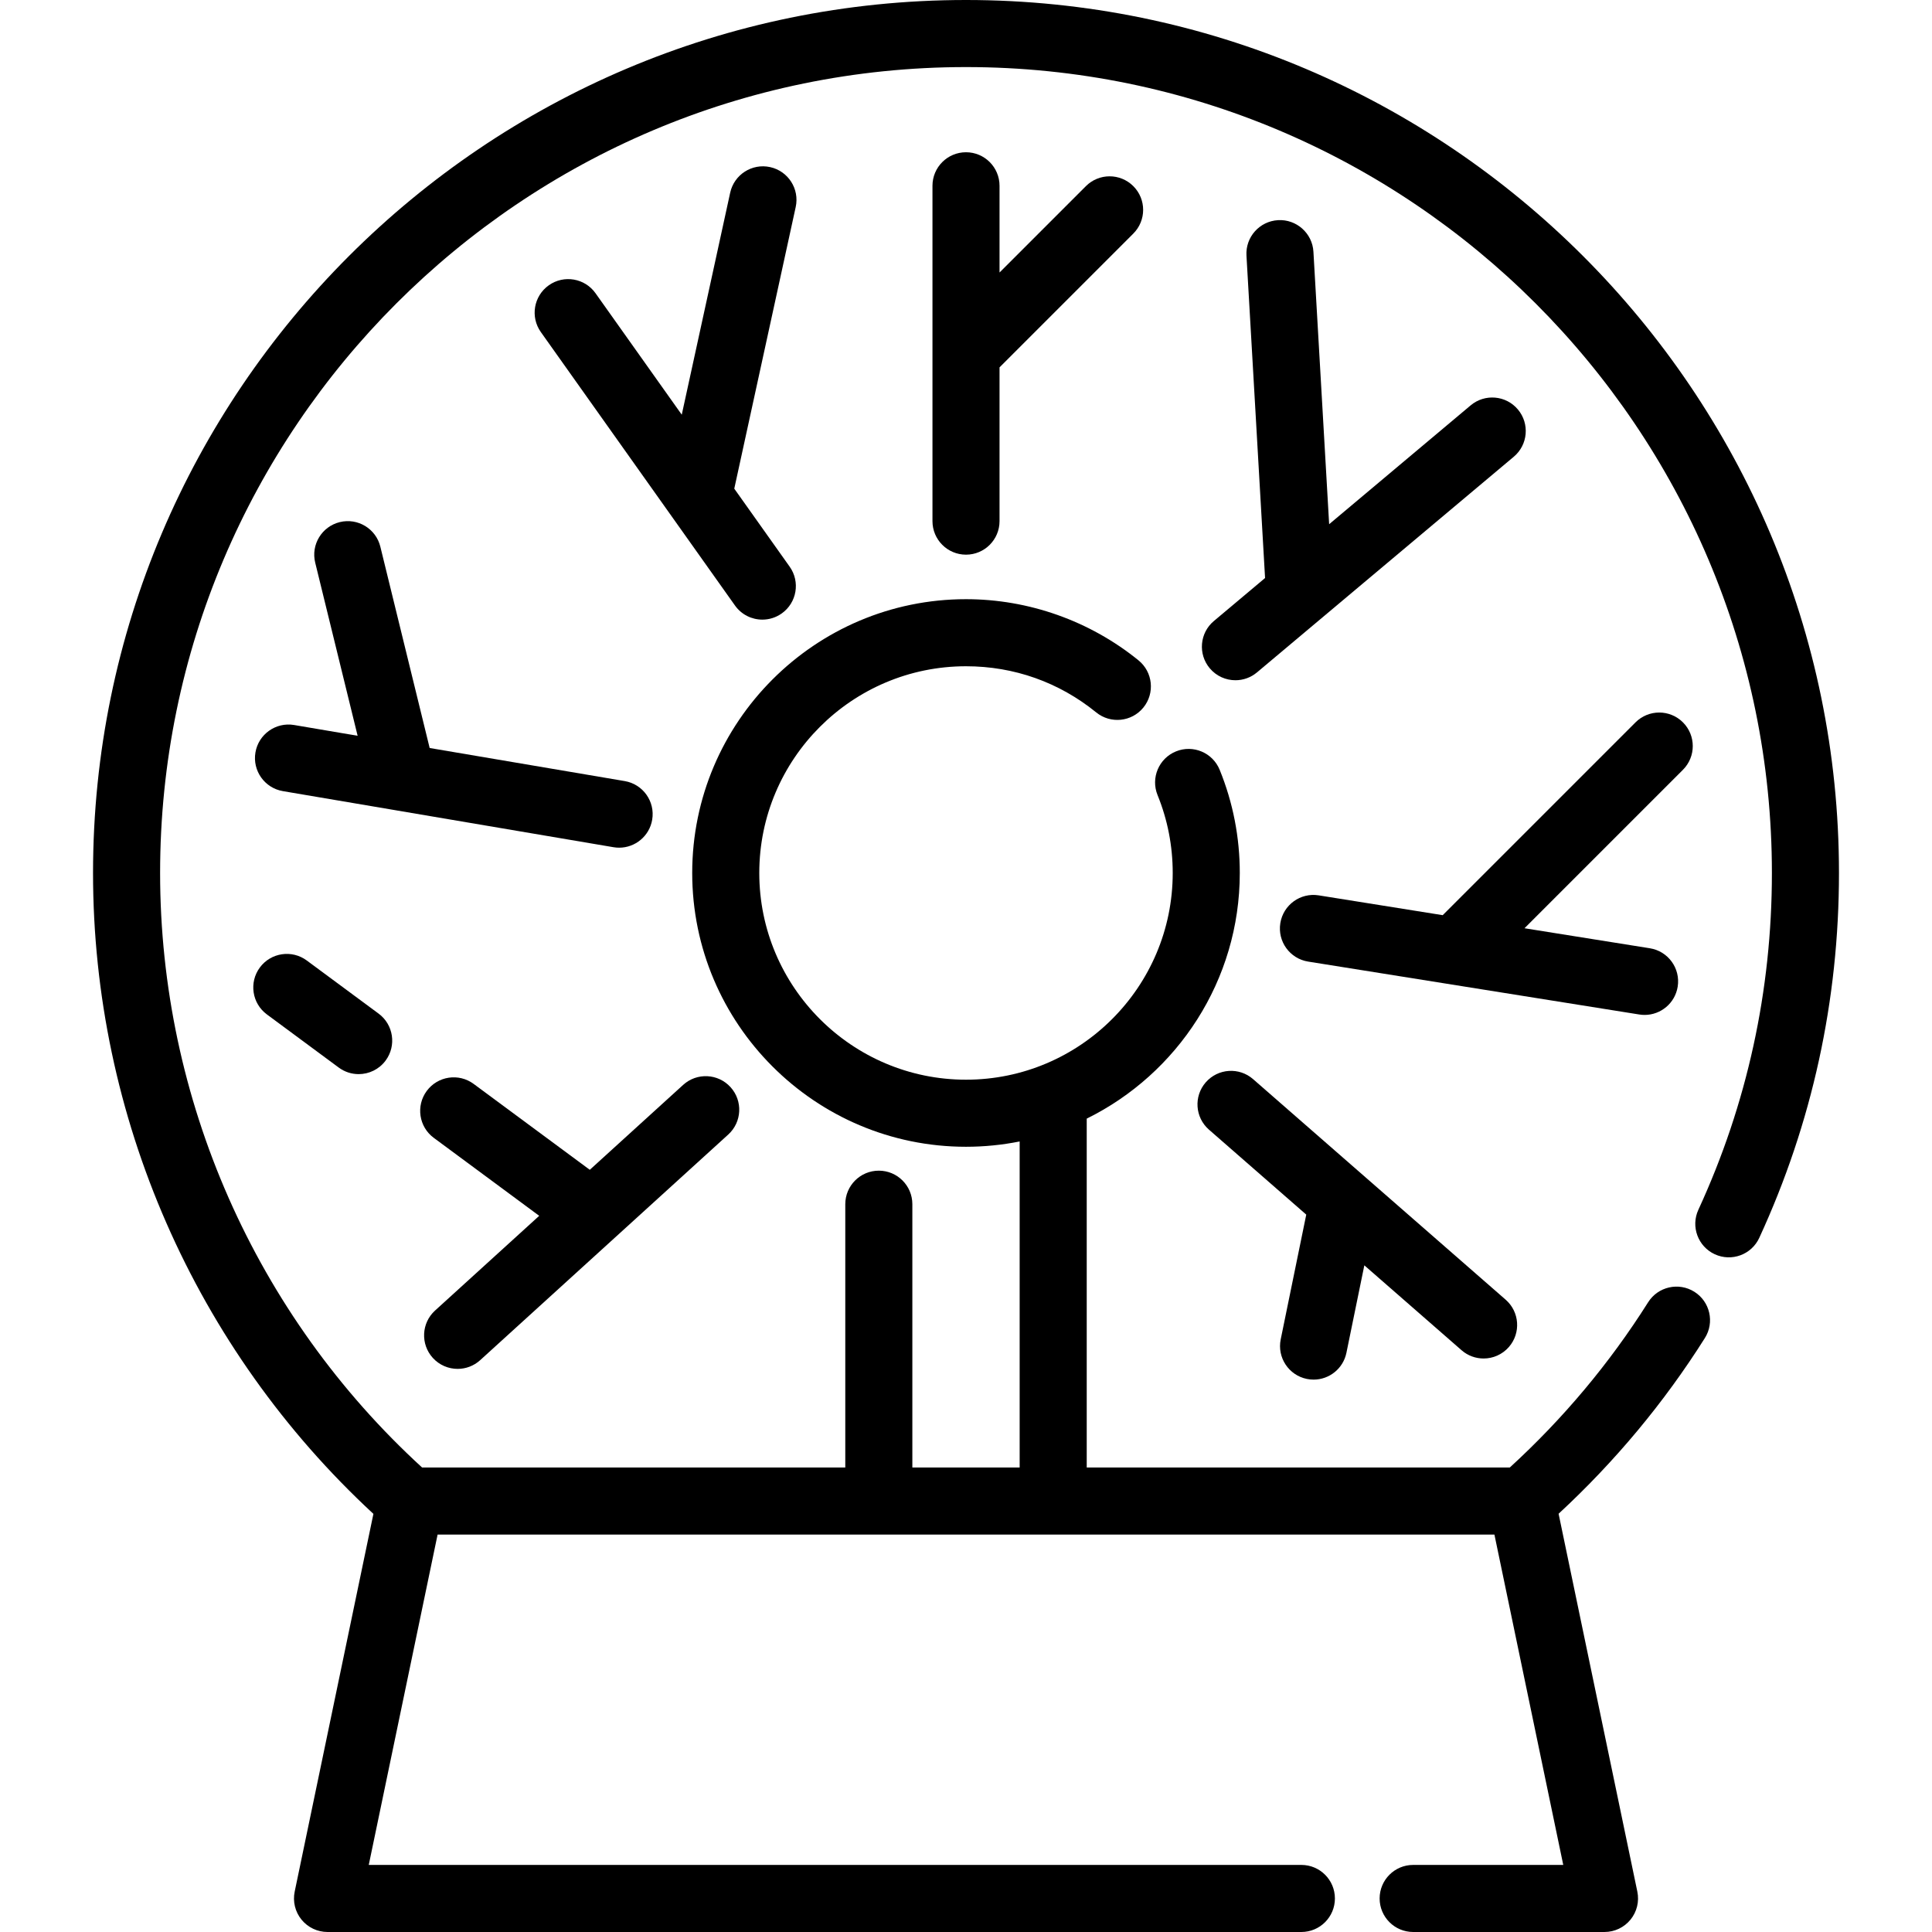
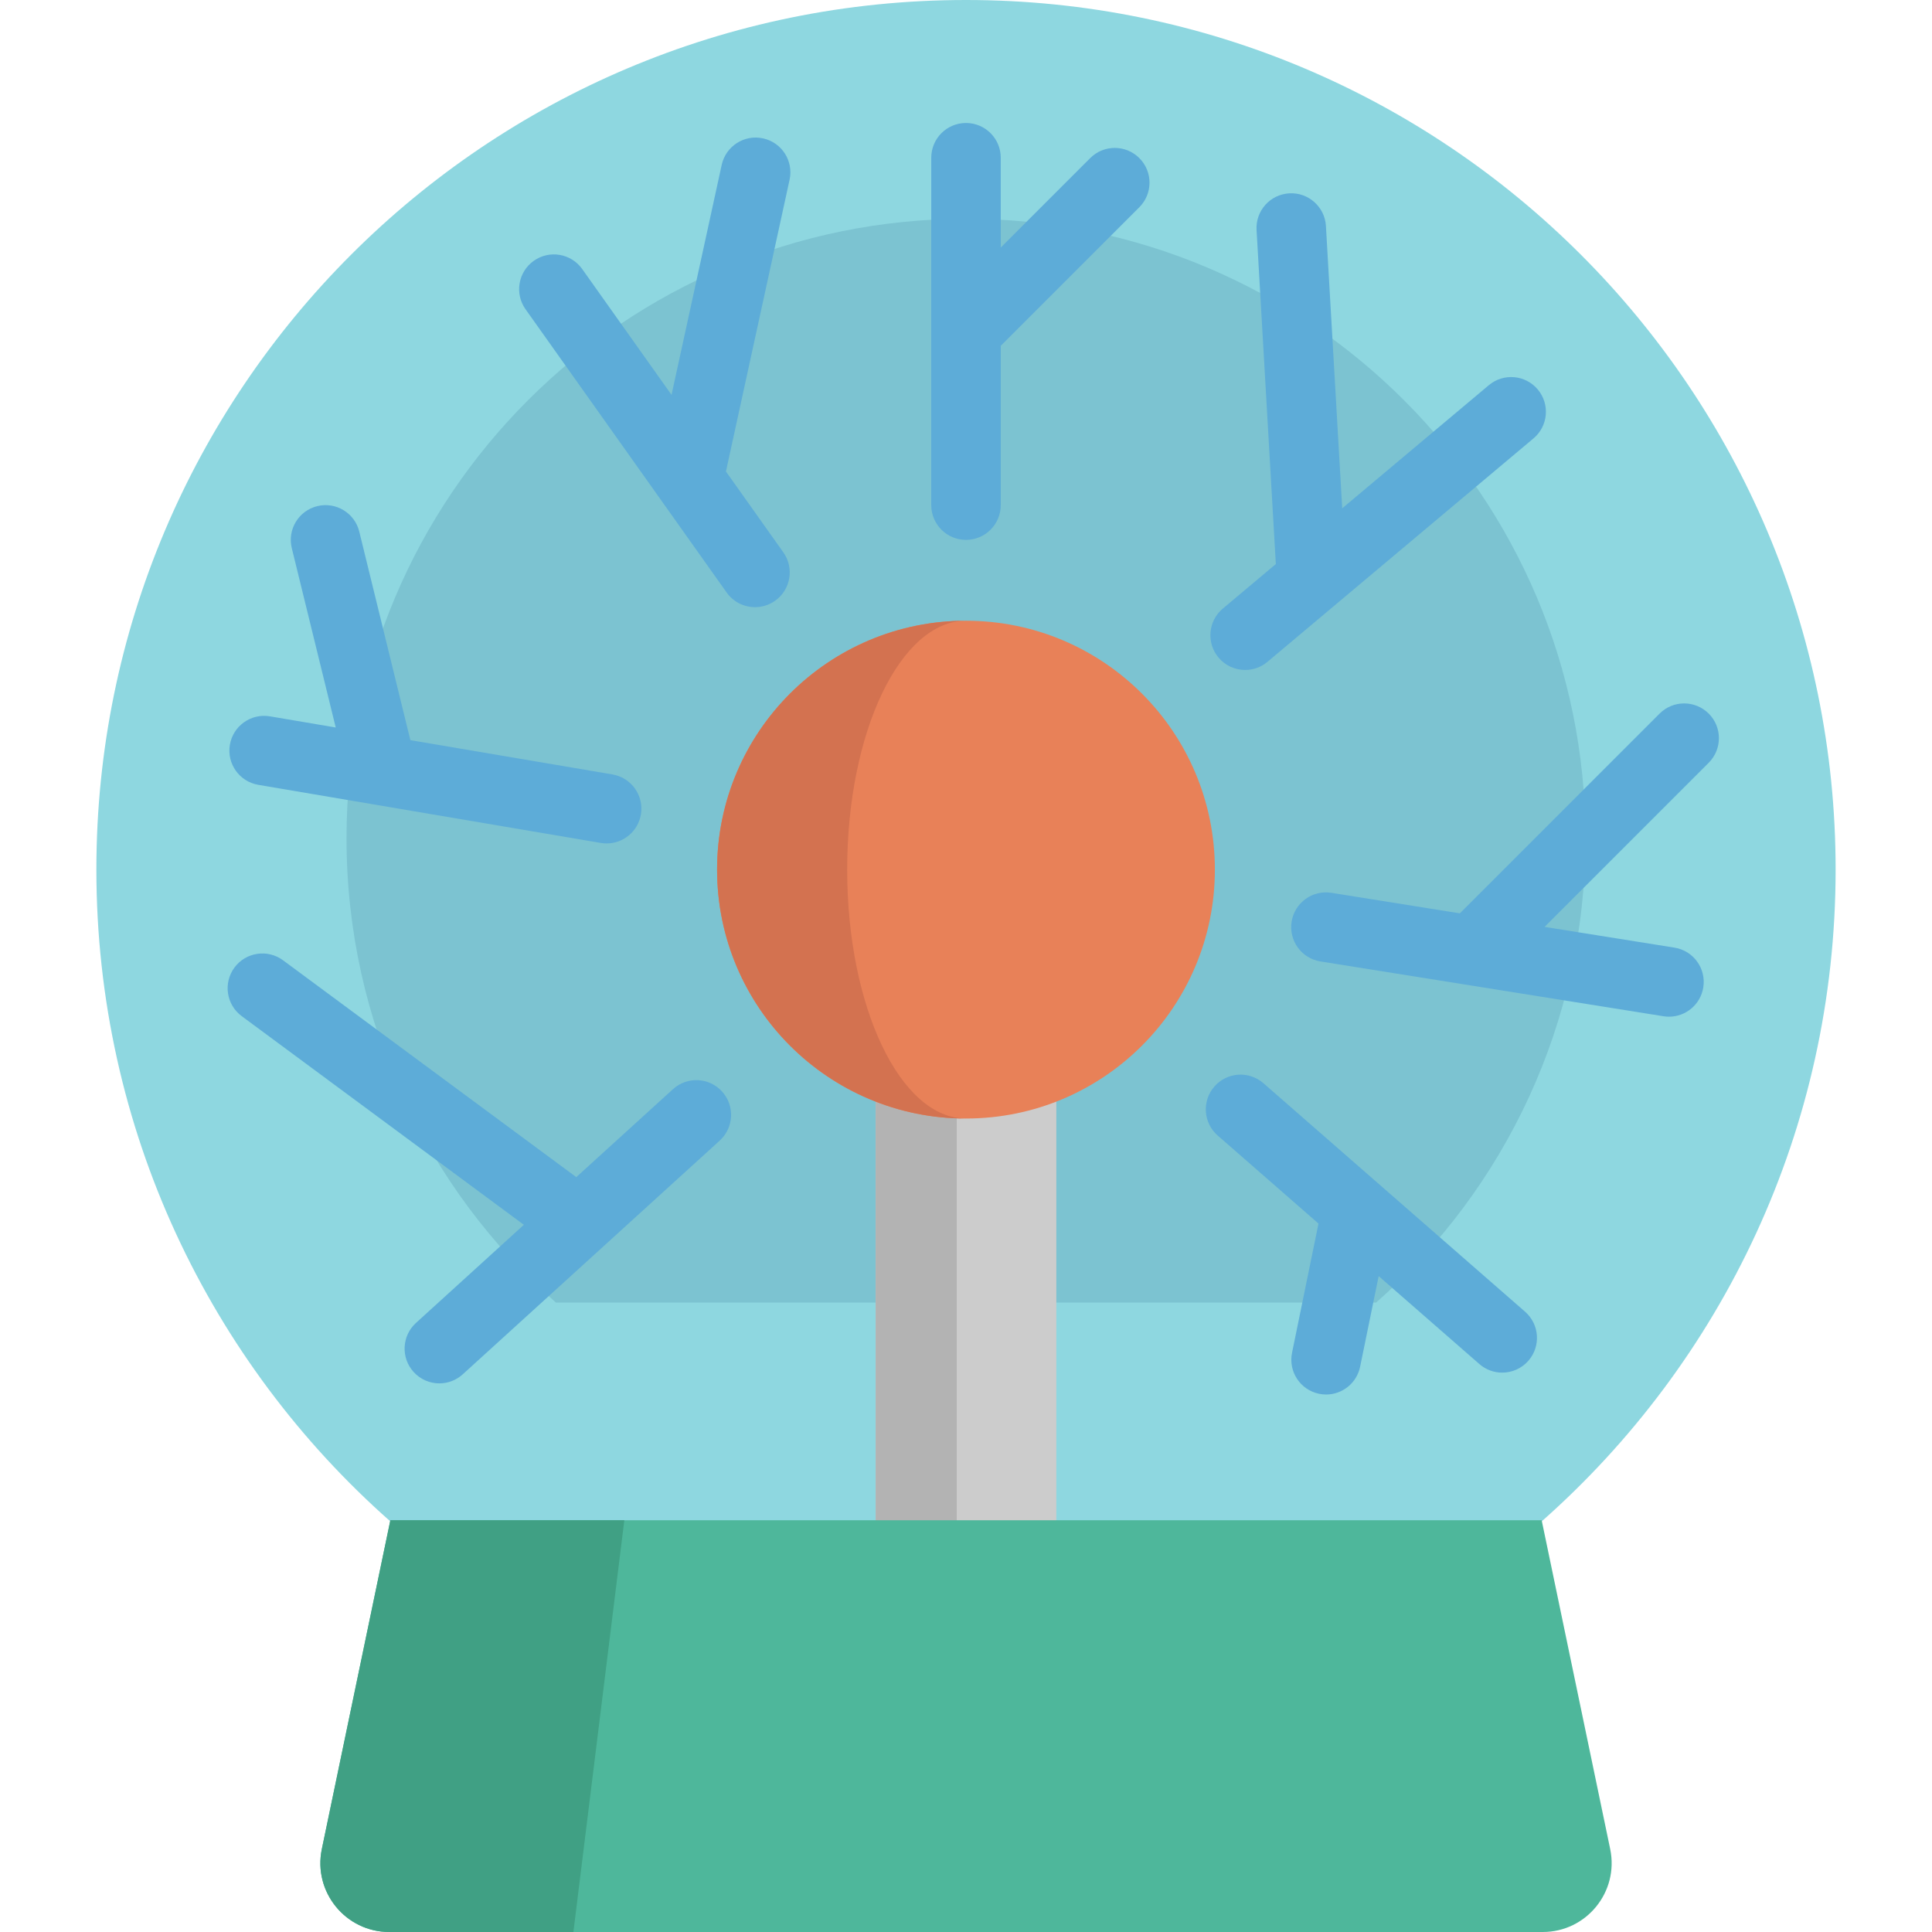
- <svg xmlns="http://www.w3.org/2000/svg" fill="#000000" height="800px" width="800px" version="1.1" id="Layer_1" viewBox="0 0 512.001 512.001" xml:space="preserve">
+ <svg xmlns="http://www.w3.org/2000/svg" height="800px" width="800px" version="1.1" id="Layer_1" viewBox="0 0 512 512" xml:space="preserve">
+   <path style="fill:#8ED7E0;" d="M408.555,403.184c47.779-42.218,77.904-103.954,77.904-172.725C486.46,103.181,383.279,0,256,0  S25.54,103.181,25.54,230.46c0,68.771,30.126,130.507,77.904,172.725l152.559,54.26L408.555,403.184z" />
+   <path style="fill:#7CC3D1;" d="M364.673,345.197c34.036-30.074,55.495-74.052,55.495-123.041  c0-90.668-73.501-164.169-164.168-164.169S91.831,131.488,91.831,222.156c0,48.989,21.46,92.967,55.495,123.041" />
+   <polyline style="fill:#CCCCCC;" points="279.937,430.651 279.937,254.683 232.063,254.683 232.063,430.651 " />
+   <polyline style="fill:#B3B3B3;" points="253.548,430.651 253.548,254.683 232.063,254.683 232.063,430.651 " />
+   <path style="fill:#4EB79B;" d="M408.847,512H103.16c-11.58,0-20.233-10.642-17.87-21.979l18.158-87.132H408.56l18.158,87.132  C429.08,501.358,420.426,512,408.847,512z" />
+   <path style="fill:#40A084;" d="M103.447,402.889L85.29,490.021C82.928,501.357,91.581,512,103.16,512h48.796l13.496-109.111  L103.447,402.889L103.447,402.889z" />
+   <circle style="fill:#E88158;" cx="255.994" cy="230.46" r="65.961" />
+   <path style="fill:#D37250;" d="M255.999,296.424c-36.423,0-65.96-29.536-65.96-65.96c0-36.436,29.536-65.96,65.96-65.96  c-17.395,0-31.488,29.524-31.488,65.96C224.511,266.888,238.604,296.424,255.999,296.424z" />
  <g>
-     <g>
-       <path d="M256.001,0C128.437,0,24.655,103.782,24.655,231.346c0,64.519,27.02,126.113,74.303,169.847L78.095,501.299    c-0.546,2.619,0.117,5.344,1.804,7.42c1.689,2.075,4.221,3.281,6.895,3.281h258.084c4.909,0,8.887-3.979,8.887-8.887    c0-4.908-3.978-8.887-8.887-8.887H97.724l18.245-87.549h280.068l18.244,87.548h-39.778c-4.909,0-8.887,3.979-8.887,8.887    s3.978,8.887,8.887,8.887h50.709c2.676,0,5.208-1.205,6.896-3.281c1.687-2.075,2.35-4.8,1.804-7.42l-20.868-100.137    c14.9-13.78,27.941-29.406,38.763-46.561c2.619-4.151,1.376-9.64-2.775-12.259c-4.155-2.619-9.641-1.377-12.26,2.775    c-10.199,16.169-22.536,30.868-36.655,43.784H287.994V296.45c24.006-11.845,40.563-36.572,40.563-65.102    c0-9.454-1.793-18.651-5.329-27.338c-1.851-4.547-7.035-6.732-11.581-4.882c-4.547,1.851-6.732,7.036-4.881,11.582    c2.665,6.549,4.017,13.493,4.017,20.638c0,30.208-24.576,54.783-54.782,54.783c-30.208,0-54.783-24.576-54.783-54.783    c0-30.208,24.576-54.783,54.783-54.783c12.722,0,24.655,4.23,34.508,12.233c3.812,3.096,9.408,2.513,12.503-1.295    c3.094-3.81,2.513-9.408-1.296-12.502c-12.87-10.453-29.107-16.211-45.715-16.211c-40.009,0-72.558,32.549-72.558,72.558    s32.551,72.558,72.558,72.558c4.866,0,9.619-0.489,14.219-1.408v86.405h-28.437v-69.778c0-4.908-3.978-8.887-8.887-8.887    s-8.887,3.979-8.887,8.887v69.778h-112.15c-44.162-40.42-69.429-97.62-69.429-157.555c0-117.765,95.808-213.573,213.573-213.573    c117.763,0,213.57,95.808,213.57,213.571c0,31.159-6.557,61.191-19.488,89.256c-2.054,4.458-0.105,9.737,4.352,11.791    c4.46,2.055,9.738,0.104,11.791-4.352c14.015-30.415,21.12-62.949,21.12-96.695C487.346,103.782,383.565,0,256.001,0z" />
-     </g>
-   </g>
-   <g>
-     <g>
-       <path d="M300.342,49.331c-3.472-3.471-9.098-3.471-12.569,0l-22.885,22.885V49.236c0-4.908-3.978-8.887-8.887-8.887    c-4.909,0-8.887,3.979-8.887,8.887v44.429c0,0.004,0,0.008,0,0.012v44.429c0,4.908,3.978,8.887,8.887,8.887    s8.887-3.979,8.887-8.887V97.353l35.454-35.454C303.813,58.428,303.813,52.801,300.342,49.331z" />
-     </g>
-   </g>
-   <g>
-     <g>
-       <path d="M402.261,108.515c-3.156-3.759-8.763-4.247-12.521-1.09l-37.502,31.495l-4.166-72.215c-0.281-4.9-4.504-8.65-9.384-8.36    c-4.901,0.282-8.645,4.484-8.361,9.384l4.93,85.452l-13.571,11.397c-3.759,3.156-4.247,8.762-1.09,12.521    c1.757,2.094,4.274,3.172,6.81,3.172c2.017,0,4.046-0.683,5.711-2.082l68.054-57.153    C404.93,117.878,405.418,112.272,402.261,108.515z" />
-     </g>
-   </g>
-   <g>
-     <g>
-       <path d="M193.596,288.103c-3.303-3.631-8.924-3.897-12.555-0.595l-24.74,22.501l-30.779-22.761    c-3.944-2.917-9.51-2.086-12.429,1.862c-2.919,3.947-2.086,9.512,1.862,12.431l27.941,20.663l-27.6,25.102    c-3.63,3.301-3.896,8.922-0.595,12.554c1.754,1.928,4.162,2.908,6.578,2.908c2.134,0,4.274-0.764,5.977-2.313L193,300.658    C196.631,297.355,196.897,291.735,193.596,288.103z" />
-     </g>
-   </g>
-   <g>
-     <g>
-       <path d="M445.999,191.433c-3.471-3.471-9.097-3.472-12.569,0l-51.097,51.097l-32.856-5.25c-4.86-0.777-9.404,2.529-10.179,7.374    c-0.774,4.847,2.528,9.404,7.374,10.178l87.757,14.021c0.475,0.076,0.947,0.113,1.413,0.113c4.291,0,8.067-3.114,8.765-7.487    c0.774-4.847-2.528-9.404-7.374-10.178l-33.226-5.308l41.991-41.991C449.469,200.532,449.469,194.904,445.999,191.433z" />
-     </g>
-   </g>
-   <g>
-     <g>
-       <path d="M399.018,344.436l-66.939-58.455c-3.696-3.228-9.309-2.849-12.541,0.848c-3.229,3.697-2.848,9.312,0.848,12.541    l25.787,22.518l-6.77,33.054c-0.986,4.809,2.115,9.505,6.923,10.49c0.602,0.123,1.202,0.182,1.793,0.182    c4.133,0,7.835-2.898,8.698-7.106l4.747-23.18l25.762,22.496c1.685,1.472,3.769,2.193,5.843,2.193c2.477,0,4.94-1.03,6.698-3.042    C403.096,353.28,402.714,347.665,399.018,344.436z" />
-     </g>
-   </g>
-   <g>
-     <g>
-       <path d="M165.559,206.995l-51.693-8.767l-13.07-53.348c-1.168-4.767-5.979-7.685-10.747-6.517    c-4.766,1.168-7.685,5.979-6.516,10.747l11.241,45.879l-16.833-2.855c-4.835-0.816-9.427,2.438-10.248,7.277    c-0.82,4.838,2.438,9.428,7.277,10.248l30.145,5.112c0.015,0.004,0.032,0.006,0.05,0.01l57.422,9.739    c0.502,0.085,1.004,0.126,1.497,0.126c4.257,0,8.016-3.066,8.752-7.403C173.656,212.404,170.398,207.815,165.559,206.995z" />
-     </g>
-   </g>
-   <g>
-     <g>
-       <path d="M100.336,268.621l-19.044-14.084c-3.942-2.916-9.511-2.086-12.429,1.862s-2.086,9.512,1.862,12.431l19.044,14.084    c1.589,1.175,3.44,1.742,5.277,1.742c2.722,0,5.409-1.247,7.153-3.604C105.116,277.105,104.283,271.54,100.336,268.621z" />
-     </g>
-   </g>
-   <g>
-     <g>
-       <path d="M194.59,129.501l16.282-74.642c1.046-4.796-1.993-9.531-6.789-10.577c-4.8-1.05-9.532,1.994-10.578,6.789l-12.832,58.827    l-22.851-32.187c-2.839-4.002-8.389-4.944-12.391-2.101c-4.003,2.842-4.944,8.39-2.101,12.391l51.448,72.464    c1.732,2.441,4.472,3.743,7.255,3.743c1.779,0,3.576-0.533,5.137-1.641c4.003-2.842,4.944-8.39,2.101-12.391L194.59,129.501z" />
-     </g>
+     <path style="fill:#5DACD8;" d="M329.975,177.547c2.089,0,4.191-0.707,5.916-2.157l70.502-59.209c3.894-3.27,4.4-9.078,1.129-12.971   c-3.269-3.894-9.078-4.4-12.971-1.129l-38.85,32.627l-4.316-74.812c-0.291-5.076-4.666-8.962-9.721-8.661   c-5.077,0.292-8.955,4.645-8.662,9.721l5.107,88.526l-14.059,11.807c-3.894,3.27-4.4,9.078-1.129,12.971   C324.74,176.43,327.348,177.547,329.975,177.547z" />
+     <path style="fill:#5DACD8;" d="M404.162,347.617l-69.347-60.557c-3.829-3.344-9.644-2.951-12.992,0.879   c-3.345,3.83-2.95,9.647,0.879,12.992l26.714,23.328l-7.013,34.243c-1.02,4.982,2.191,9.847,7.173,10.868   c0.624,0.128,1.245,0.189,1.857,0.189c4.282,0,8.117-3.003,9.011-7.362l4.918-24.013l26.688,23.305   c1.746,1.525,3.905,2.272,6.053,2.272c2.566,0,5.118-1.067,6.938-3.151C408.385,356.778,407.991,350.962,404.162,347.617z" />
+     <path style="fill:#5DACD8;" d="M178.345,288.641l-25.629,23.31l-77.708-57.466c-4.084-3.021-9.853-2.161-12.876,1.929   s-2.161,9.854,1.929,12.878l74.768,55.292l-28.592,26.005c-3.761,3.421-4.038,9.244-0.617,13.007   c1.817,1.997,4.311,3.013,6.814,3.013c2.211,0,4.428-0.792,6.192-2.396l68.109-61.945c3.761-3.421,4.038-9.244,0.617-13.007   C187.93,285.495,182.106,285.22,178.345,288.641z" />
+     <path style="fill:#5DACD8;" d="M68.457,207.992l31.229,5.296c0.017,0.002,0.036,0.006,0.053,0.009l59.488,10.09   c0.521,0.088,1.04,0.13,1.55,0.13c4.41,0,8.305-3.176,9.067-7.669c0.85-5.012-2.525-9.767-7.539-10.616l-53.552-9.082   l-13.541-55.267c-1.21-4.939-6.195-7.961-11.133-6.752c-4.937,1.21-7.961,6.195-6.751,11.133l11.645,47.529l-17.438-2.957   c-5.009-0.846-9.766,2.525-10.616,7.539C60.068,202.388,63.443,207.141,68.457,207.992z" />
+     <path style="fill:#5DACD8;" d="M288.915,41.897l-23.708,23.708V41.8c0-5.085-4.121-9.207-9.207-9.207   c-5.086,0-9.207,4.122-9.207,9.207v46.027c0,0.004,0,0.009,0,0.012v46.027c0,5.085,4.121,9.207,9.207,9.207   c5.086,0,9.207-4.122,9.207-9.207V91.647l36.729-36.729c3.596-3.596,3.596-9.426,0-13.02   C298.34,38.301,292.51,38.301,288.915,41.897z" />
+     <path style="fill:#5DACD8;" d="M452.832,189.111c-3.596-3.596-9.424-3.597-13.021,0l-52.935,52.935l-34.038-5.438   c-5.034-0.805-9.742,2.62-10.545,7.639c-0.802,5.021,2.618,9.742,7.639,10.544l90.913,14.525c0.492,0.079,0.981,0.117,1.463,0.117   c4.445,0,8.358-3.226,9.081-7.756c0.802-5.021-2.618-9.742-7.639-10.544l-34.421-5.498l43.502-43.502   C456.427,198.536,456.427,192.706,452.832,189.111z" />
+     <path style="fill:#5DACD8;" d="M202.216,36.668c-4.973-1.088-9.875,2.066-10.959,7.033l-13.294,60.942L154.29,71.298   c-2.941-4.146-8.69-5.122-12.837-2.177c-4.147,2.944-5.122,8.691-2.177,12.837l53.298,75.07c1.795,2.529,4.633,3.878,7.515,3.878   c1.843,0,3.705-0.552,5.322-1.7c4.147-2.944,5.122-8.691,2.177-12.837l-15.206-21.418l16.867-77.326   C210.333,42.657,207.184,37.752,202.216,36.668z" />
  </g>
</svg>
